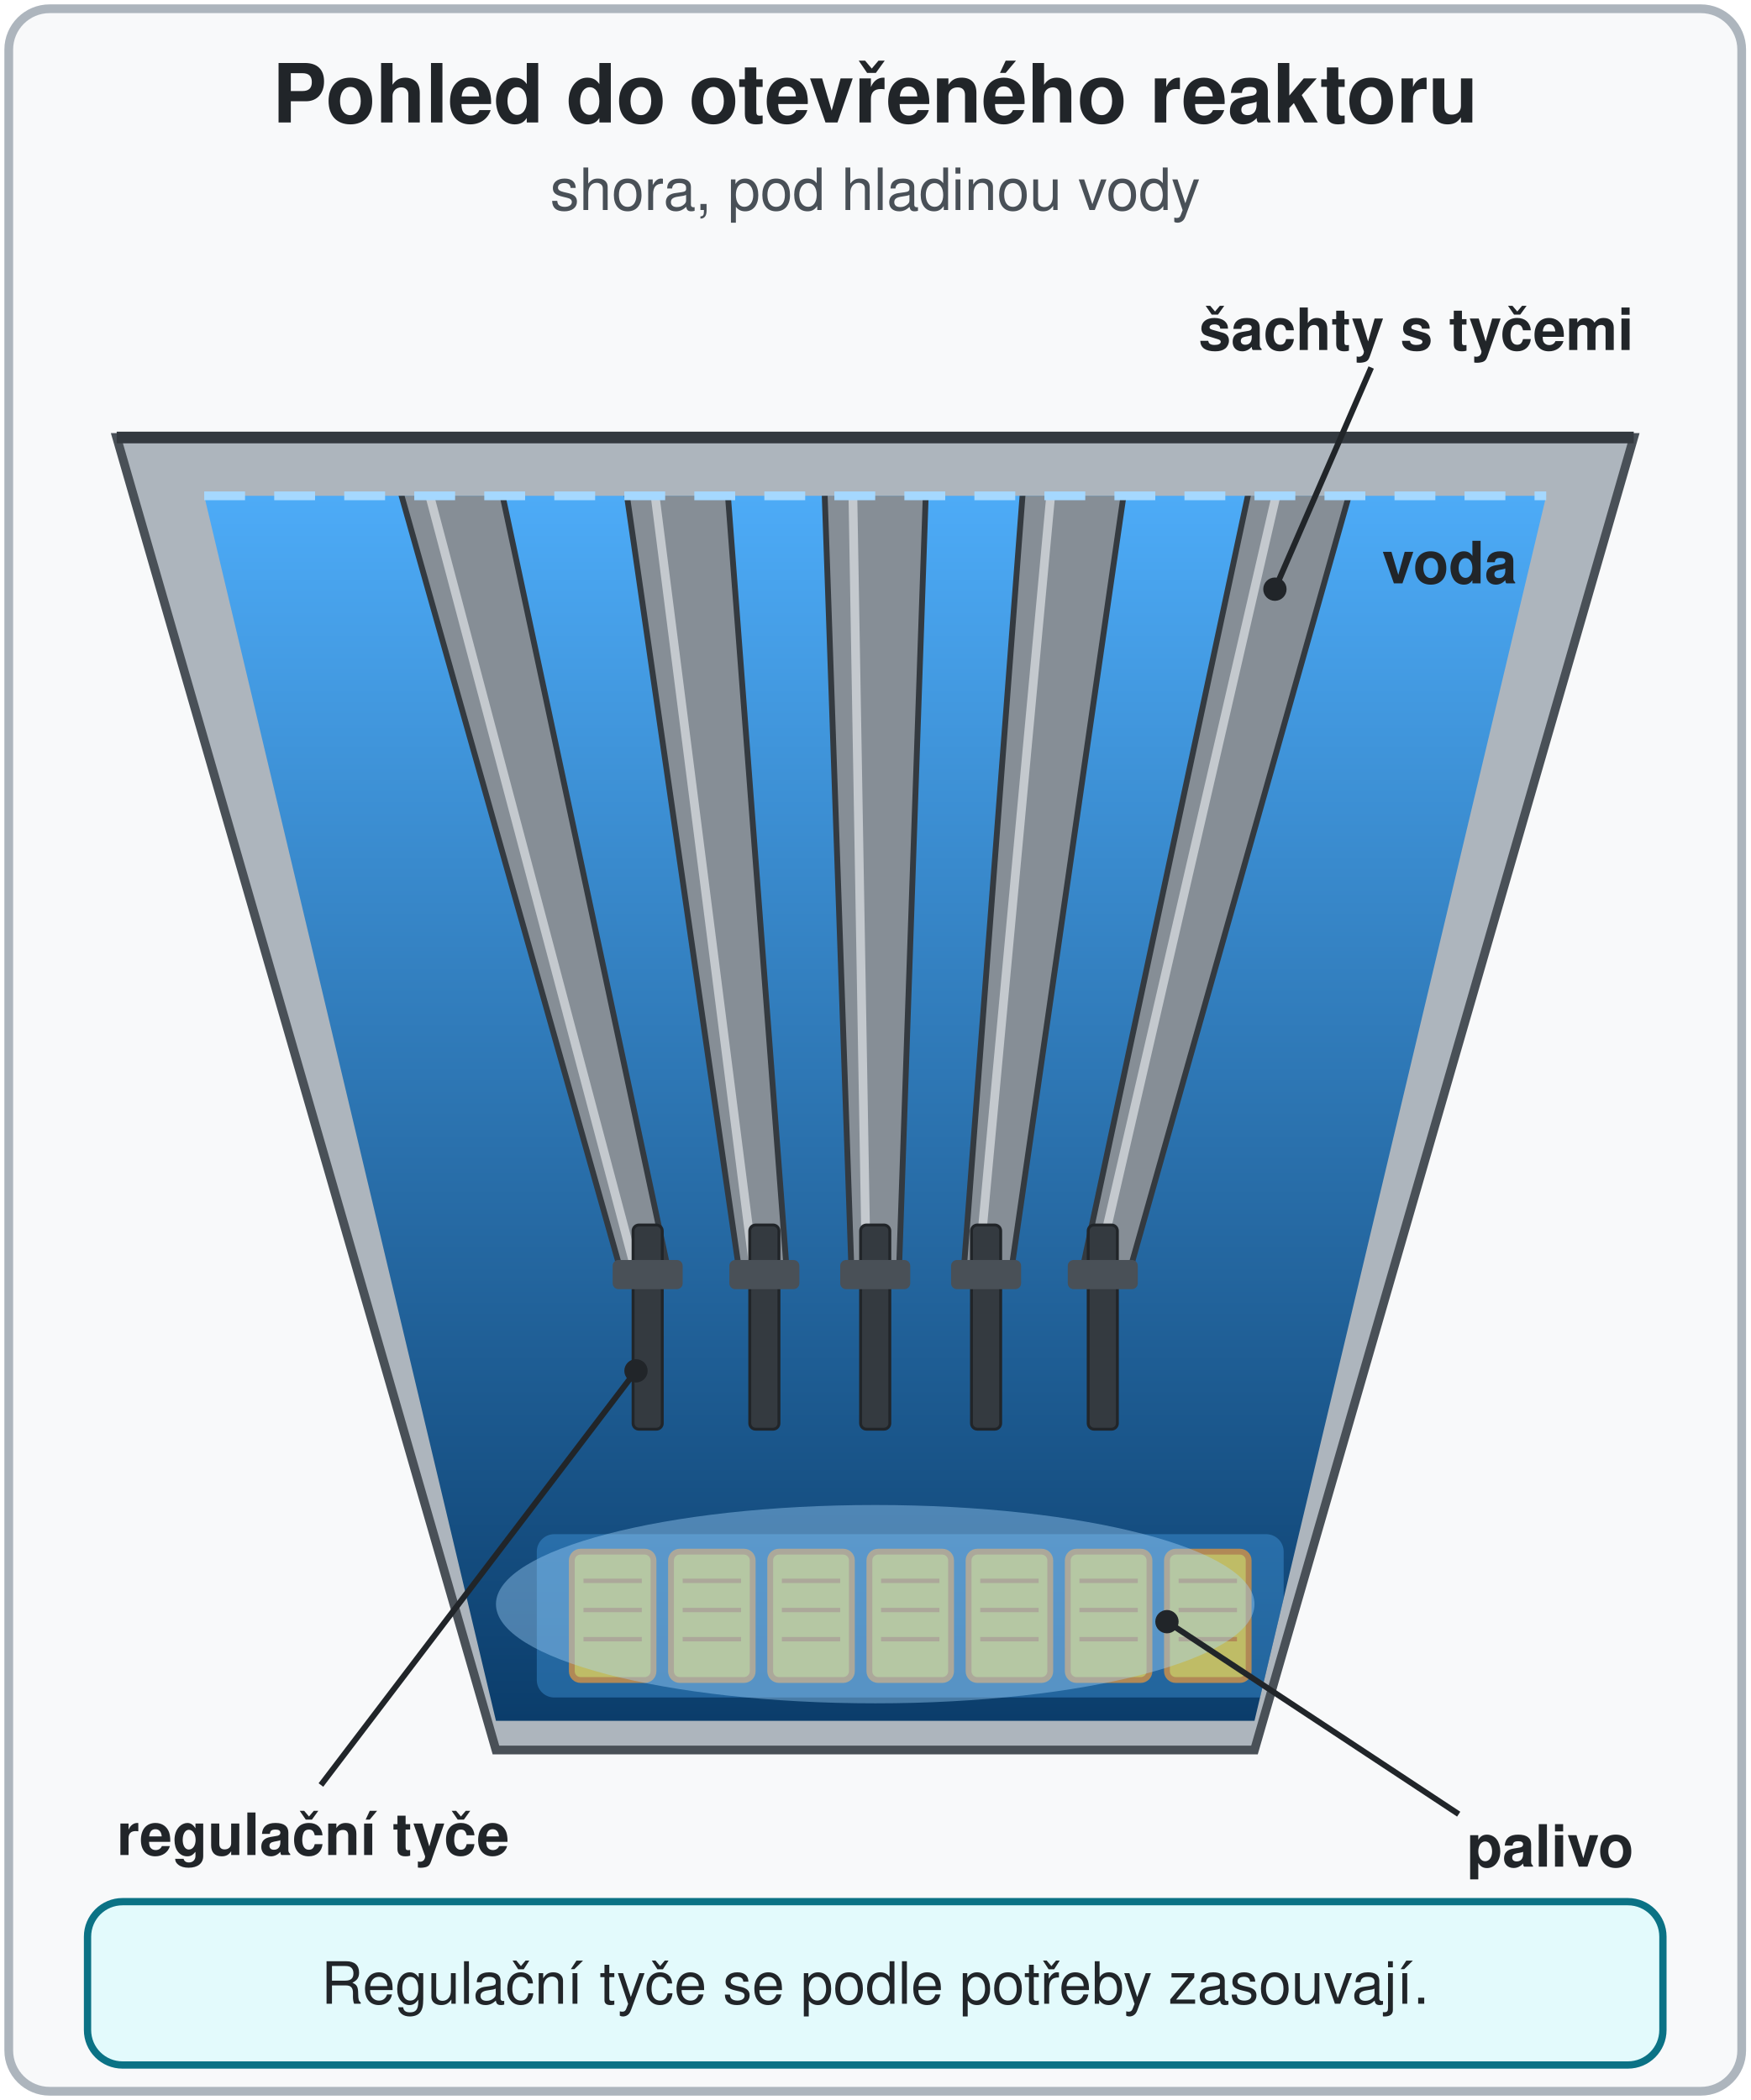
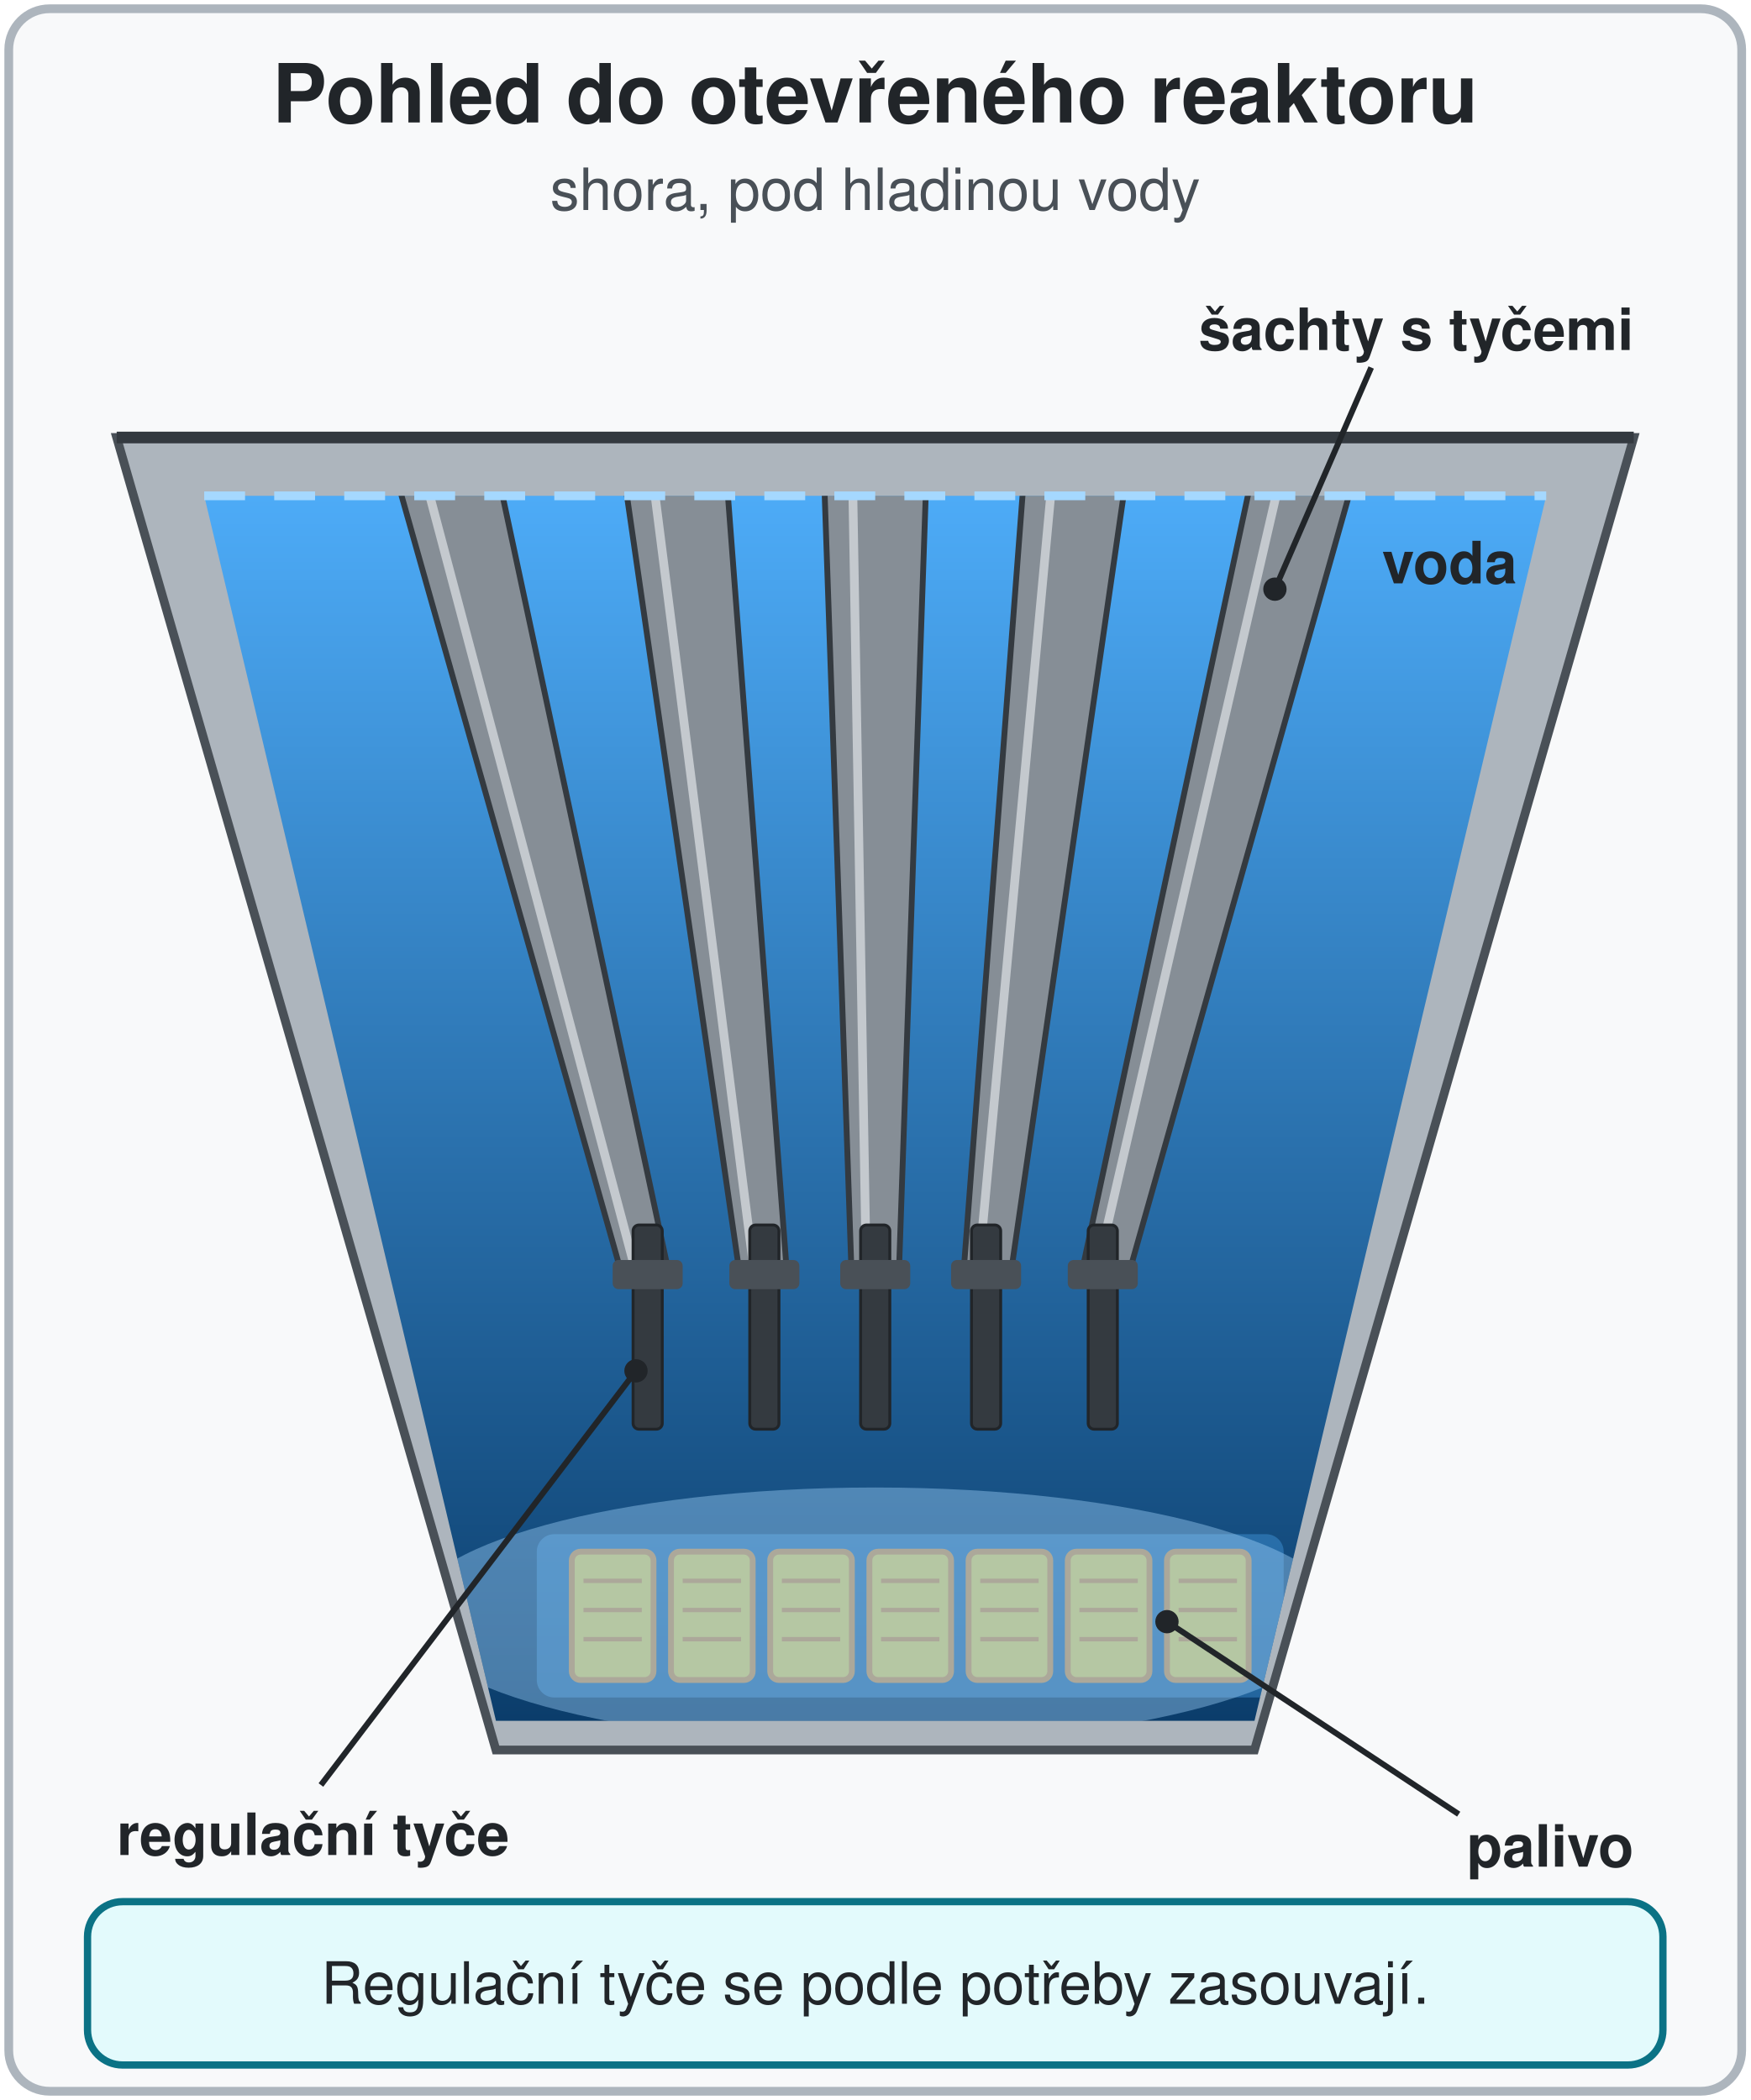
<svg xmlns="http://www.w3.org/2000/svg" viewBox="0 0 600 720" font-family="'Segoe UI', Helvetica, Arial, sans-serif" role="img" aria-label="Kresba pohledu shora do otevřeného reaktoru pod vodou. Do hloubky vedou šedé šachty, z nich mezi palivo dole zajíždějí tmavé regulační tyče. Na dně jsou žluté konce palivových tyčí, všechno je pod modrou vodou. Animace: regulační tyče se pomalu zasouvají a vysouvají.">
  <style>
.tyc { animation: tyc 8s ease-in-out infinite; }
@keyframes tyc { 0%, 100% { transform: translateY(0); } 50% { transform: translateY(46px); } }
.tyc2 { animation: tyc 8s ease-in-out infinite; animation-delay: -4s; }
.vlna { animation: vlna 4s ease-in-out infinite; }
@keyframes vlna { 0%, 100% { opacity: 0.25; } 50% { opacity: 0.6; } }
@media (prefers-reduced-motion: reduce) { .tyc, .tyc2, .vlna { animation: none; } }
/* Předloha: PDF 20, s. 4 – fotografie pohledu shora do otevřeného reaktoru pod vodou (svislé šachty, palivo dole,
   vše v modré vodě), u textu o regulačních tyčích. Fotka nahrazena kresbou. Animace 8 s: regulační tyče se pomalu
   zasouvají a vysouvají (regulační tyče se podle potřeby zasouvají). Bez animace = tyče v klidu. */
</style>
  <rect x="3" y="3" width="594" height="714" rx="14" fill="#f8f9fa" stroke="#adb5bd" stroke-width="3" />
  <defs>
    <linearGradient id="vd" x1="0" y1="0" x2="0" y2="1">
      <stop offset="0" stop-color="#4dabf7" />
      <stop offset="1" stop-color="#0b3d6b" />
    </linearGradient>
    <clipPath id="bazen">
      <path d="M70 170L170 590H430L530 170Z" />
    </clipPath>
  </defs>
  <text x="300" y="42" font-size="28" font-weight="bold" fill="#212529" text-anchor="middle">Pohled do otevřeného reaktoru</text>
  <text x="300" y="72" font-size="20" fill="#495057" text-anchor="middle">shora, pod hladinou vody</text>
  <path d="M40 150L170 600H430L560 150Z" fill="#adb5bd" stroke="#495057" stroke-width="3" />
  <path d="M70 170L170 590H430L530 170Z" fill="url(#vd)" />
  <g clip-path="url(#bazen)">
    <rect x="196" y="532" width="28" height="44" rx="3" fill="#fcc419" stroke="#e67700" stroke-width="2" />
    <path d="M200 542h20M200 552h20M200 562h20" stroke="#e67700" stroke-width="1.5" />
    <rect x="230" y="532" width="28" height="44" rx="3" fill="#fcc419" stroke="#e67700" stroke-width="2" />
    <path d="M234 542h20M234 552h20M234 562h20" stroke="#e67700" stroke-width="1.5" />
    <rect x="264" y="532" width="28" height="44" rx="3" fill="#fcc419" stroke="#e67700" stroke-width="2" />
    <path d="M268 542h20M268 552h20M268 562h20" stroke="#e67700" stroke-width="1.5" />
    <rect x="298" y="532" width="28" height="44" rx="3" fill="#fcc419" stroke="#e67700" stroke-width="2" />
    <path d="M302 542h20M302 552h20M302 562h20" stroke="#e67700" stroke-width="1.5" />
    <rect x="332" y="532" width="28" height="44" rx="3" fill="#fcc419" stroke="#e67700" stroke-width="2" />
    <path d="M336 542h20M336 552h20M336 562h20" stroke="#e67700" stroke-width="1.5" />
    <rect x="366" y="532" width="28" height="44" rx="3" fill="#fcc419" stroke="#e67700" stroke-width="2" />
    <path d="M370 542h20M370 552h20M370 562h20" stroke="#e67700" stroke-width="1.5" />
    <rect x="400" y="532" width="28" height="44" rx="3" fill="#fcc419" stroke="#e67700" stroke-width="2" />
    <path d="M404 542h20M404 552h20M404 562h20" stroke="#e67700" stroke-width="1.5" />
    <rect x="184" y="526" width="256" height="56" rx="6" fill="#4dabf7" opacity="0.35" />
-     <ellipse class="vlna" cx="300" cy="550" rx="130" ry="34" fill="#a5d8ff" opacity="0.4" />
+     <ellipse class="vlna" cx="300" cy="554" rx="160" ry="44" fill="#a5d8ff" opacity="0.4" />
    <path d="M132 150L214 440H230L168 150Z" fill="#868e96" stroke="#343a40" stroke-width="2" />
    <path d="M142 150L219 440" stroke="#dee2e6" stroke-width="3" opacity="0.7" />
    <g class="tyc">
      <rect x="217" y="420" width="10" height="70" rx="2" fill="#343a40" stroke="#212529" stroke-width="1" />
    </g>
    <rect x="210" y="432" width="24" height="10" rx="2" fill="#495057" />
    <path d="M212 150L254 440H270L248 150Z" fill="#868e96" stroke="#343a40" stroke-width="2" />
    <path d="M222 150L259 440" stroke="#dee2e6" stroke-width="3" opacity="0.7" />
    <g class="tyc2">
      <rect x="257" y="420" width="10" height="70" rx="2" fill="#343a40" stroke="#212529" stroke-width="1" />
    </g>
    <rect x="250" y="432" width="24" height="10" rx="2" fill="#495057" />
    <path d="M282 150L292 440H308L318 150Z" fill="#868e96" stroke="#343a40" stroke-width="2" />
    <path d="M292 150L297 440" stroke="#dee2e6" stroke-width="3" opacity="0.7" />
    <g class="tyc">
      <rect x="295" y="420" width="10" height="70" rx="2" fill="#343a40" stroke="#212529" stroke-width="1" />
    </g>
    <rect x="288" y="432" width="24" height="10" rx="2" fill="#495057" />
    <path d="M352 150L330 440H346L388 150Z" fill="#868e96" stroke="#343a40" stroke-width="2" />
    <path d="M362 150L335 440" stroke="#dee2e6" stroke-width="3" opacity="0.7" />
    <g class="tyc2">
      <rect x="333" y="420" width="10" height="70" rx="2" fill="#343a40" stroke="#212529" stroke-width="1" />
    </g>
    <rect x="326" y="432" width="24" height="10" rx="2" fill="#495057" />
    <path d="M432 150L370 440H386L468 150Z" fill="#868e96" stroke="#343a40" stroke-width="2" />
    <path d="M442 150L375 440" stroke="#dee2e6" stroke-width="3" opacity="0.7" />
    <g class="tyc">
      <rect x="373" y="420" width="10" height="70" rx="2" fill="#343a40" stroke="#212529" stroke-width="1" />
    </g>
    <rect x="366" y="432" width="24" height="10" rx="2" fill="#495057" />
  </g>
  <path d="M40 150H560" stroke="#343a40" stroke-width="4" />
  <path d="M70 170H530" stroke="#a5d8ff" stroke-width="3" stroke-dasharray="14 10" />
  <text x="520" y="200" font-size="20" font-weight="bold" fill="#212529" text-anchor="end">voda</text>
  <path d="M470 126L437 202" stroke="#212529" stroke-width="2" />
  <circle cx="437" cy="202" r="4" fill="#212529" />
  <text x="560" y="120" font-size="20" font-weight="bold" fill="#212529" text-anchor="end">šachty s tyčemi</text>
  <path d="M110 612L218 470" stroke="#212529" stroke-width="2" />
  <circle cx="218" cy="470" r="4" fill="#212529" />
  <text x="40" y="636" font-size="20" font-weight="bold" fill="#212529" text-anchor="start">regulační tyče</text>
  <rect x="440" y="604" width="140" height="0" />
  <path d="M500 622L400 556" stroke="#212529" stroke-width="2" />
  <circle cx="400" cy="556" r="4" fill="#212529" />
  <text x="560" y="640" font-size="20" font-weight="bold" fill="#212529" text-anchor="end">palivo</text>
  <rect x="30" y="652" width="540" height="56" rx="12" fill="#e3fafc" stroke="#0b7285" stroke-width="2.5" />
  <text x="300" y="687" font-size="20" fill="#212529" text-anchor="middle">Regulační tyče se podle potřeby zasouvají.</text>
</svg>
